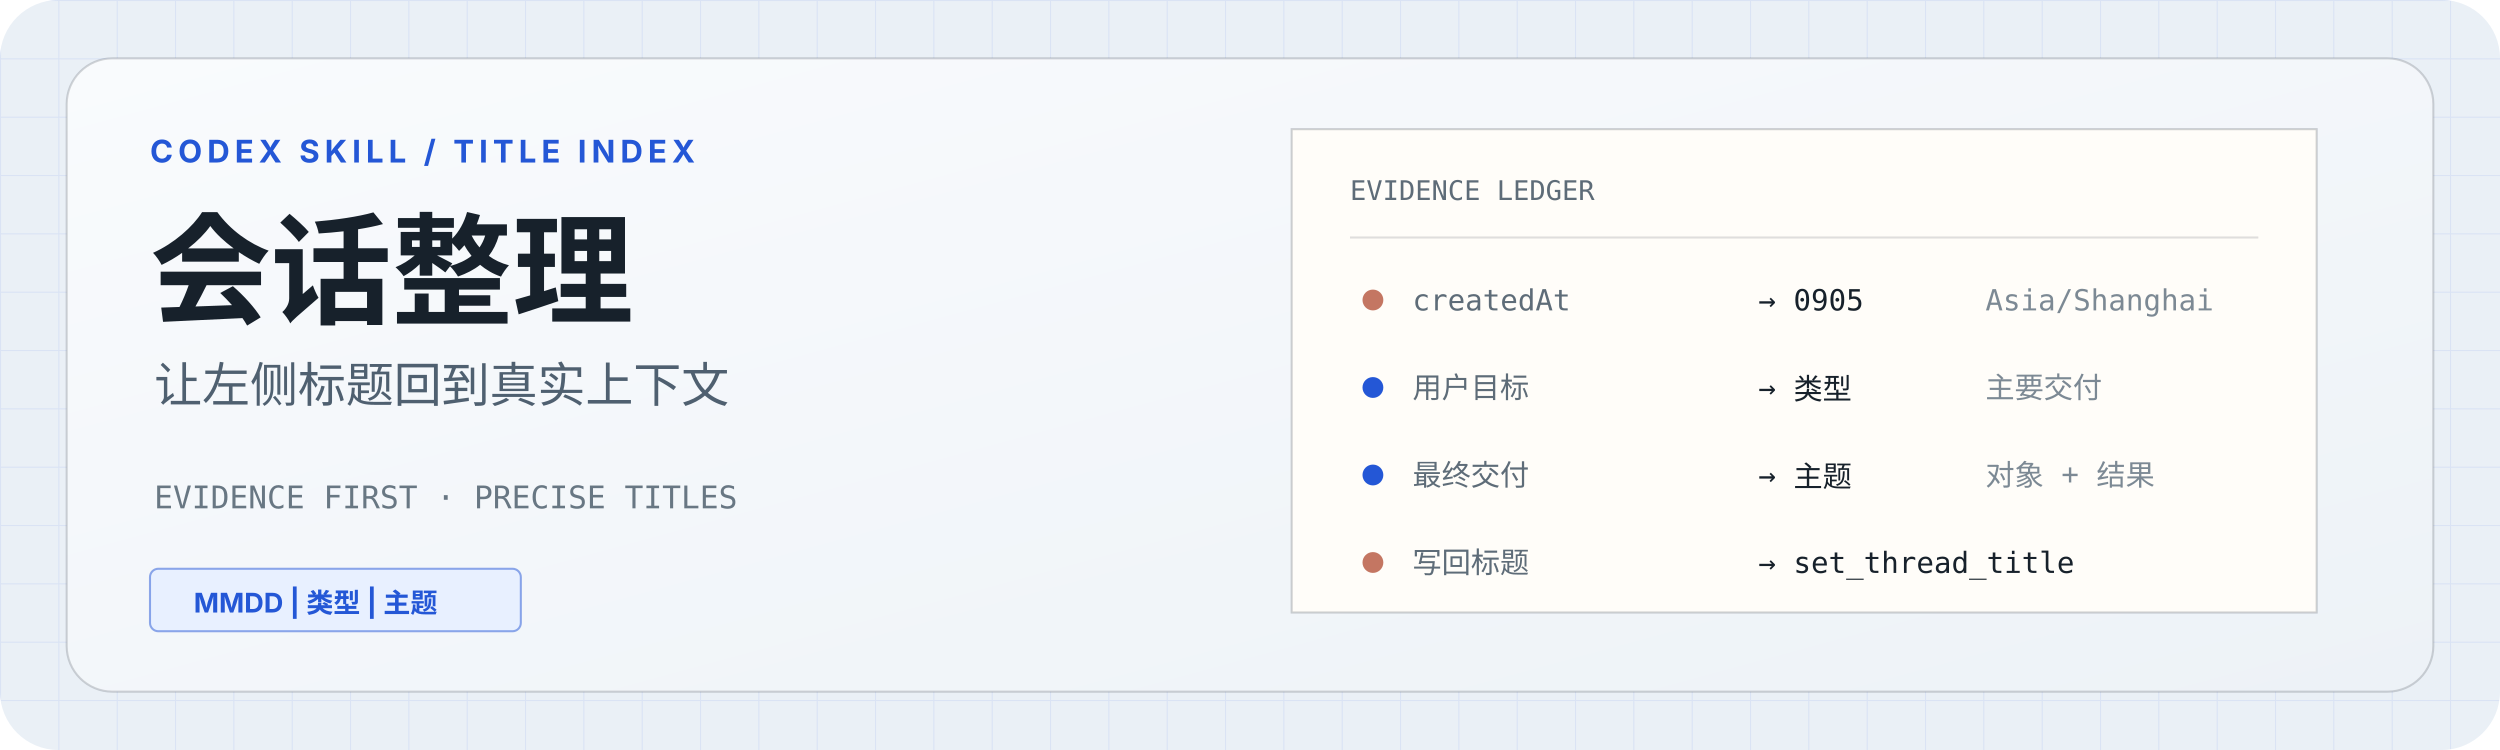
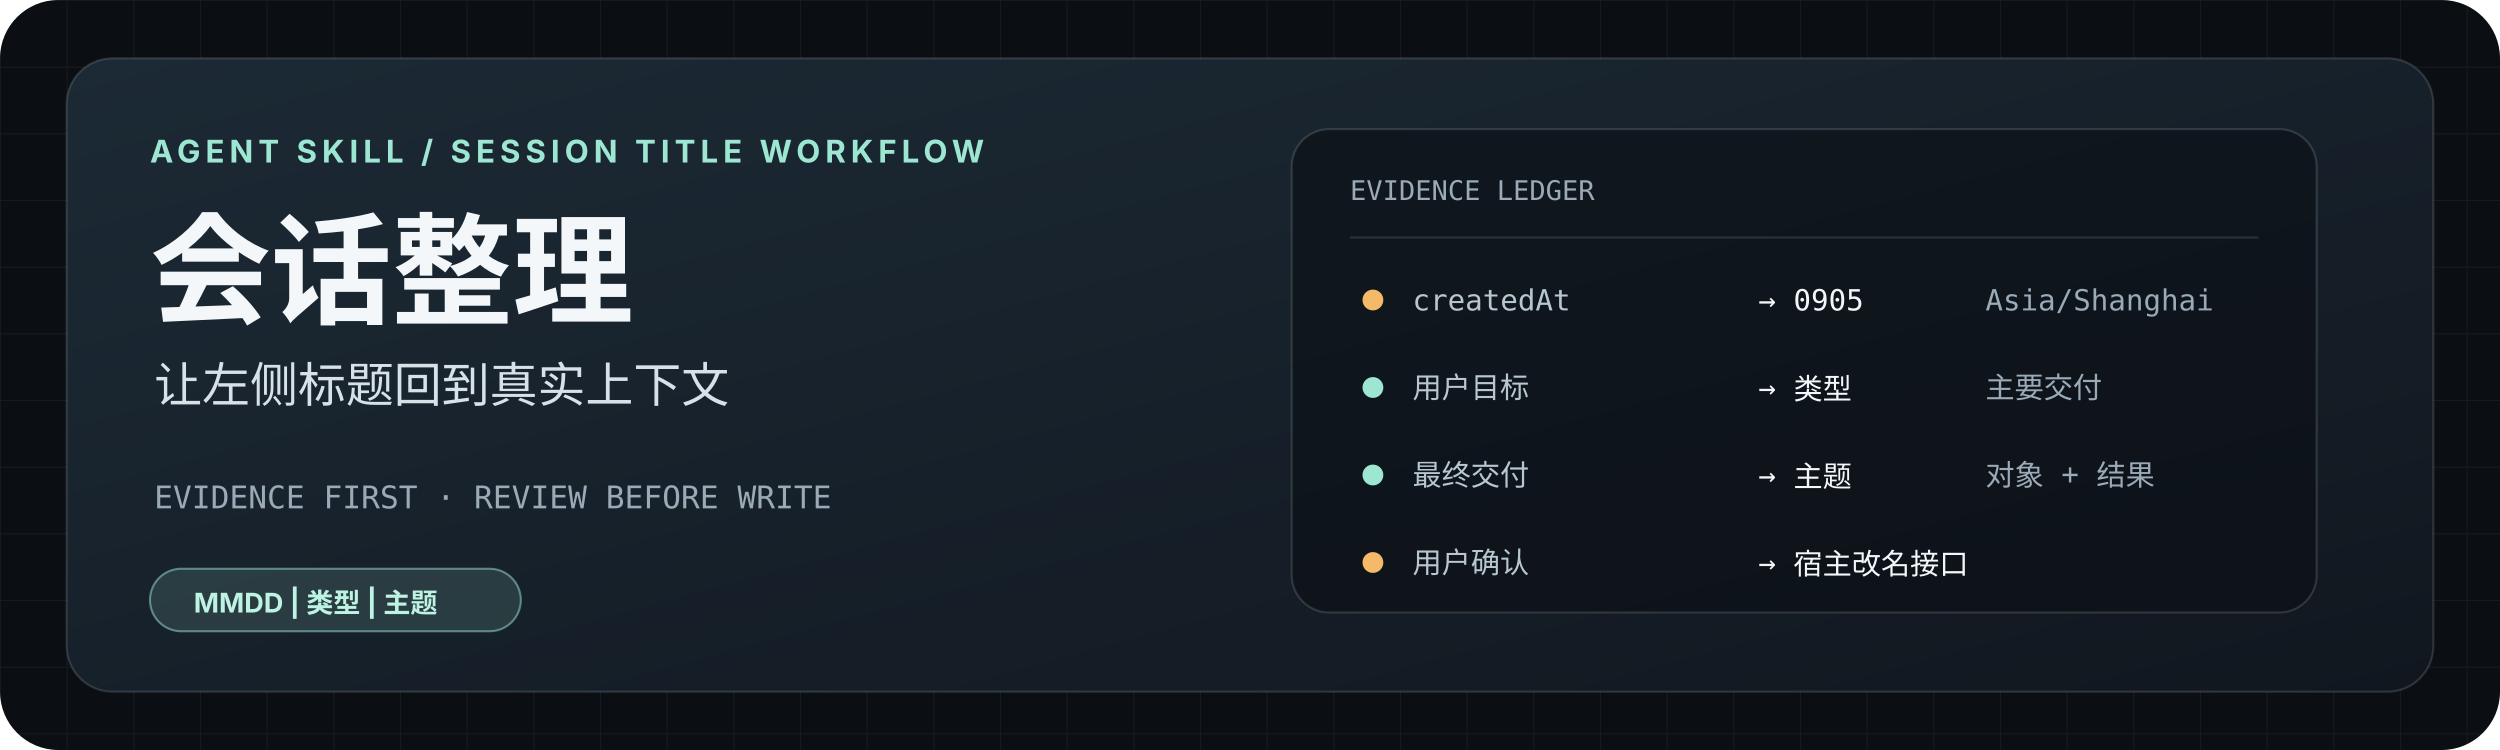
<svg xmlns="http://www.w3.org/2000/svg" width="1200" height="360" viewBox="0 0 1200 360" role="img" aria-labelledby="title desc">
  <defs>
-     <pattern id="grid" width="28" height="28" patternUnits="userSpaceOnUse">
-       <path d="M28 0H0V28" fill="none" stroke="#2457D6" stroke-opacity="0.08" />
+     <linearGradient id="glow" x1="0" y1="0" x2="1" y2="1">
+       <stop offset="0" stop-color="#1C2A35" />
+       <stop offset="1" stop-color="#11171F" />
+     </linearGradient>
+     <pattern id="grid" width="32" height="32" patternUnits="userSpaceOnUse">
+       <path d="M32 0H0V32" fill="none" stroke="#D7E1E8" stroke-opacity="0.06" />
    </pattern>
-     <linearGradient id="paper" x1="0" y1="0" x2="1" y2="1">
-       <stop stop-color="#F9FBFD" />
-       <stop offset="1" stop-color="#EDF2F7" />
-     </linearGradient>
  </defs>
-   <rect width="1200" height="360" rx="28" fill="#EAF0F6" />
+   <rect width="1200" height="360" rx="28" fill="#0B0F14" />
  <rect width="1200" height="360" rx="28" fill="url(#grid)" />
-   <rect x="32" y="28" width="1136" height="304" rx="22" fill="url(#paper)" stroke="#17212B" stroke-opacity="0.18" />
+   <rect x="32" y="28" width="1136" height="304" rx="22" fill="url(#glow)" stroke="#D7E1E8" stroke-opacity="0.16" />
  <g font-family="-apple-system, BlinkMacSystemFont, 'Segoe UI', 'PingFang SC', sans-serif">
-     <text x="72" y="78" fill="#2457D6" font-size="15" font-weight="750" letter-spacing="2.4">CODEX SKILL / TITLE INDEX</text>
-     <text x="72" y="151" fill="#17212B" font-size="58" font-weight="780">会话整理</text>
-     <text x="74" y="193" fill="#4F6070" font-size="23">让左侧标题回到真实上下文</text>
-     <text x="74" y="244" fill="#687783" font-size="15" font-family="ui-monospace, SFMono-Regular, Menlo, monospace">EVIDENCE FIRST  ·  PRECISE TITLES</text>
-     <rect x="72" y="273" width="178" height="30" rx="4" fill="#E8F0FF" stroke="#2457D6" stroke-opacity="0.5" />
-     <text x="93" y="294" fill="#2457D6" font-size="13" font-weight="700">MMDD | 类型 | 主题</text>
+     <text x="72" y="78" fill="#9DE7D2" font-size="15" font-weight="700" letter-spacing="2.4">AGENT SKILL / SESSION TITLE WORKFLOW</text>
+     <text x="72" y="151" fill="#F4F7F9" font-size="58" font-weight="750">会话整理</text>
+     <text x="74" y="193" fill="#D7E1E8" font-size="23">让左侧标题回到真实上下文</text>
+     <text x="74" y="244" fill="#9AAAB6" font-size="15" font-family="ui-monospace, SFMono-Regular, Menlo, monospace">EVIDENCE FIRST  ·  REVIEW BEFORE WRITE</text>
+     <rect x="72" y="273" width="178" height="30" rx="15" fill="#9DE7D2" fill-opacity="0.14" stroke="#9DE7D2" stroke-opacity="0.5" />
+     <text x="93" y="294" fill="#BDF3E2" font-size="13" font-weight="650">MMDD | 类型 | 主题</text>
  </g>
-   <g transform="translate(620 62)" font-family="-apple-system, BlinkMacSystemFont, 'Segoe UI', 'PingFang SC', sans-serif">
-     <rect x="0" y="0" width="492" height="232" fill="#FFFDF9" stroke="#17212B" stroke-opacity="0.2" />
-     <text x="28" y="34" fill="#5E6C78" font-size="13" font-family="ui-monospace, SFMono-Regular, Menlo, monospace">EVIDENCE LEDGER</text>
-     <line x1="28" y1="52" x2="464" y2="52" stroke="#17212B" stroke-opacity="0.14" />
+   <g transform="translate(620 62)">
+     <rect x="0" y="0" width="492" height="232" rx="18" fill="#0B0F14" fill-opacity="0.62" stroke="#D7E1E8" stroke-opacity="0.16" />
+     <text x="28" y="34" fill="#9AAAB6" font-size="13" font-family="ui-monospace, SFMono-Regular, Menlo, monospace">EVIDENCE LEDGER</text>
+     <line x1="28" y1="52" x2="464" y2="52" stroke="#D7E1E8" stroke-opacity="0.14" />
    <g font-family="ui-monospace, SFMono-Regular, Menlo, monospace" font-size="14">
-       <circle cx="39" cy="82" r="5" fill="#C47662" />
-       <text x="58" y="87" fill="#5E6C78">createdAt</text>
-       <text x="224" y="87" fill="#17212B">→ 0905</text>
-       <text x="333" y="87" fill="#7C8994">Asia/Shanghai</text>
-       <circle cx="39" cy="124" r="5" fill="#2457D6" />
-       <text x="58" y="129" fill="#5E6C78">用户目标</text>
-       <text x="224" y="129" fill="#17212B">→ 类型</text>
-       <text x="333" y="129" fill="#7C8994">主要交付</text>
-       <circle cx="39" cy="166" r="5" fill="#2457D6" />
-       <text x="58" y="171" fill="#5E6C78">最终交付</text>
-       <text x="224" y="171" fill="#17212B">→ 主题</text>
-       <text x="333" y="171" fill="#7C8994">对象 + 结果</text>
-       <circle cx="39" cy="208" r="5" fill="#C47662" />
-       <text x="58" y="213" fill="#5E6C78">写回标题</text>
-       <text x="224" y="213" fill="#17212B">→ set_thread_title</text>
+       <circle cx="39" cy="82" r="5" fill="#F5B96A" />
+       <text x="58" y="87" fill="#B7C6CF">createdAt</text>
+       <text x="224" y="87" fill="#F4F7F9">→ 0905</text>
+       <text x="333" y="87" fill="#9AAAB6">Asia/Shanghai</text>
+       <circle cx="39" cy="124" r="5" fill="#9DE7D2" />
+       <text x="58" y="129" fill="#B7C6CF">用户目标</text>
+       <text x="224" y="129" fill="#F4F7F9">→ 类型</text>
+       <text x="333" y="129" fill="#9AAAB6">主要交付</text>
+       <circle cx="39" cy="166" r="5" fill="#9DE7D2" />
+       <text x="58" y="171" fill="#B7C6CF">最终交付</text>
+       <text x="224" y="171" fill="#F4F7F9">→ 主题</text>
+       <text x="333" y="171" fill="#9AAAB6">对象 + 结果</text>
+       <circle cx="39" cy="208" r="5" fill="#F5B96A" />
+       <text x="58" y="213" fill="#B7C6CF">用户确认</text>
+       <text x="224" y="213" fill="#F4F7F9">→ 宿主改名接口</text>
    </g>
  </g>
</svg>
